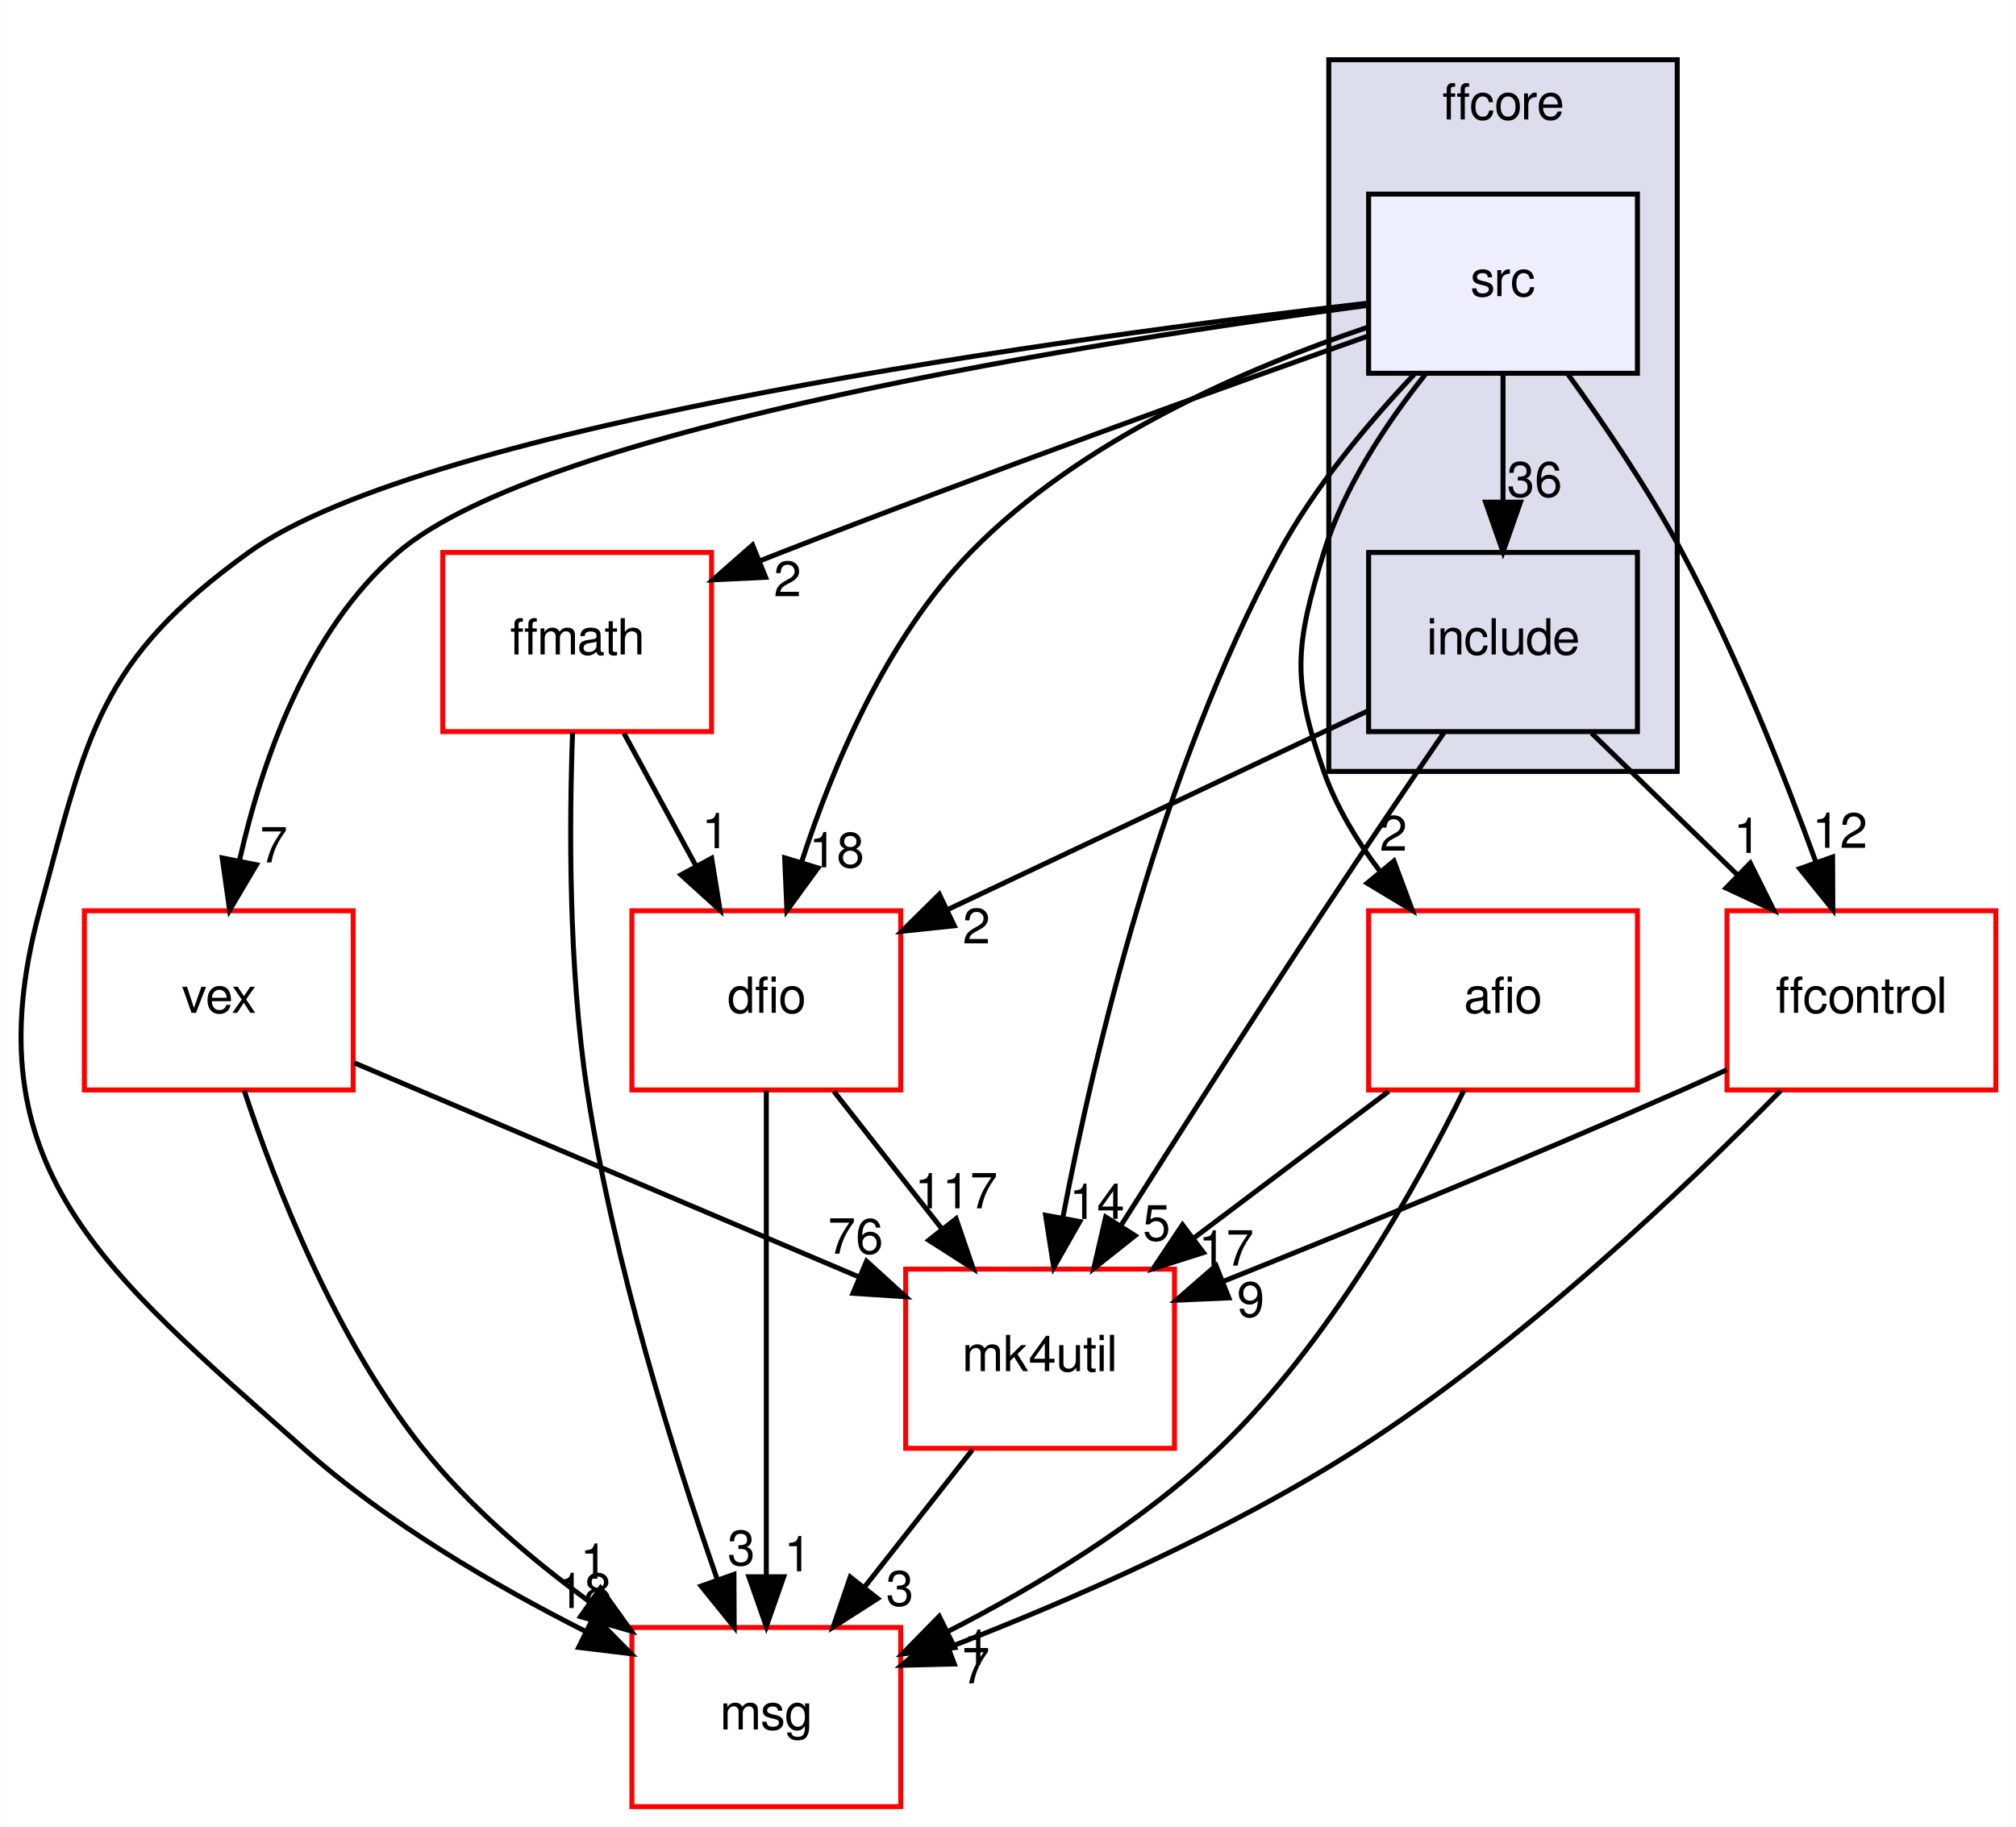
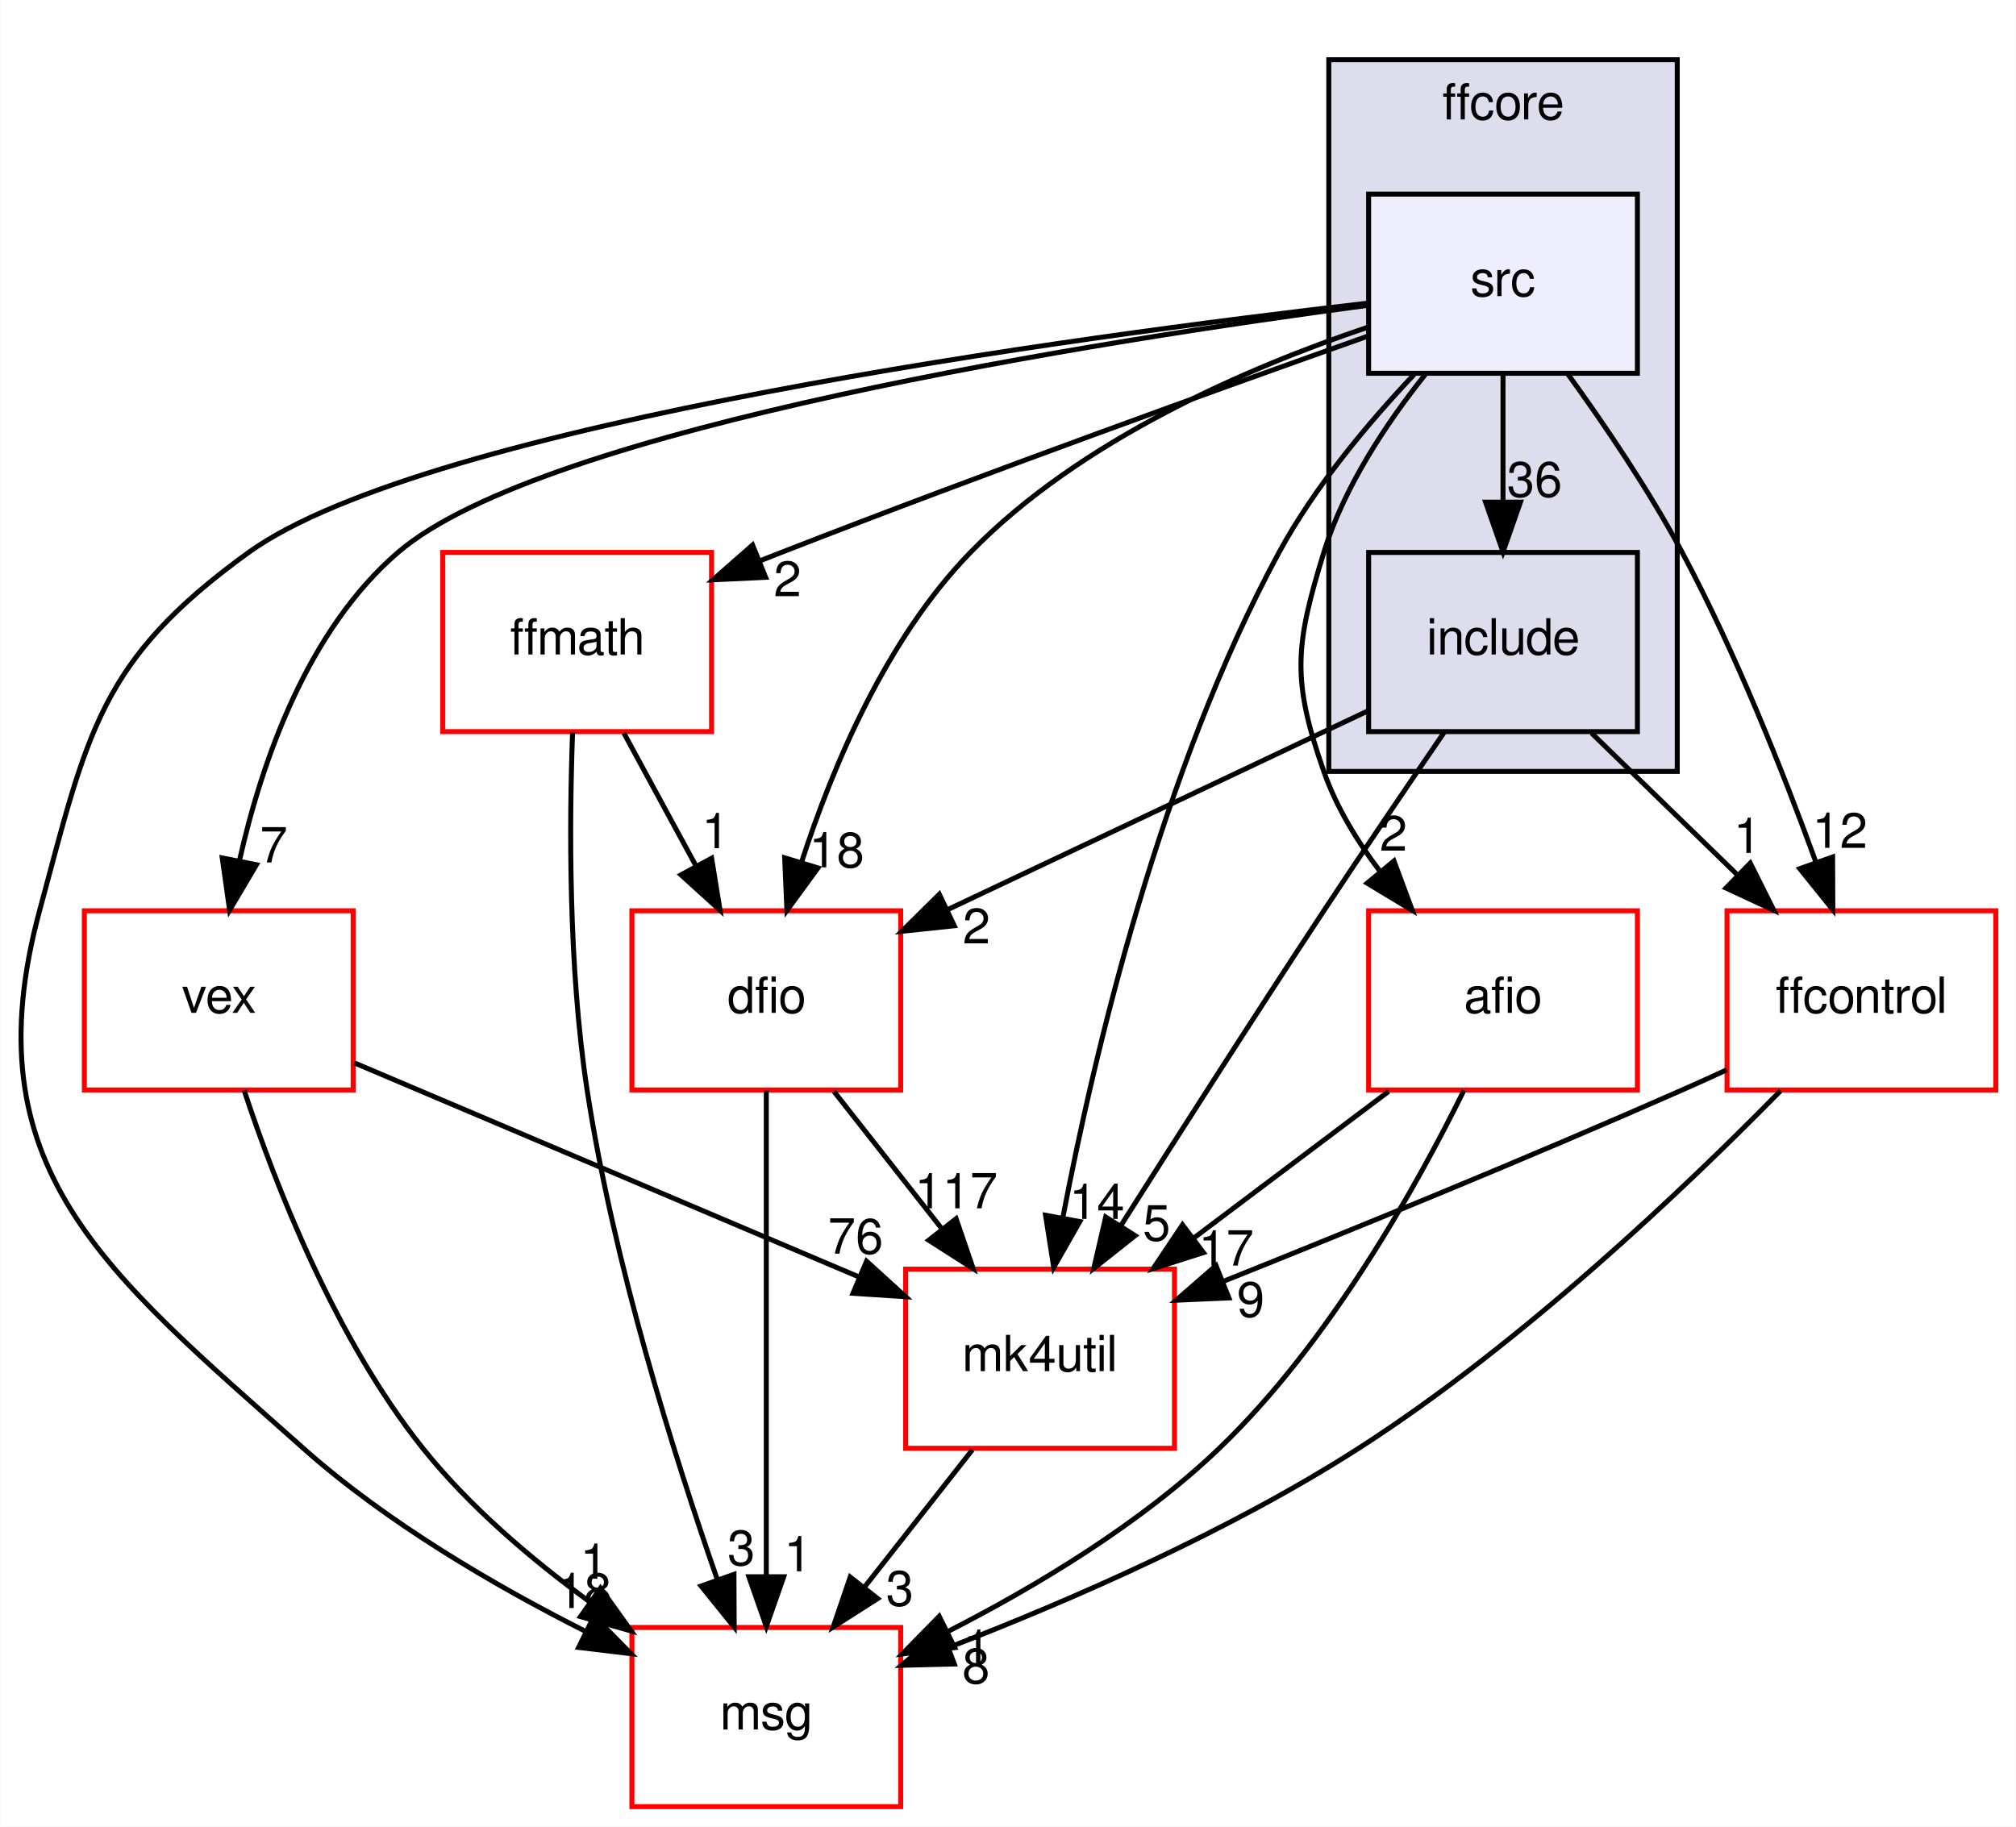
<svg xmlns="http://www.w3.org/2000/svg" xmlns:xlink="http://www.w3.org/1999/xlink" width="405pt" height="367pt" viewBox="0.00 0.00 404.89 367.00">
  <g id="graph0" class="graph" transform="scale(1 1) rotate(0) translate(4 363)">
    <polygon fill="white" stroke="transparent" points="-4,4 -4,-363 400.89,-363 400.89,4 -4,4" />
    <g id="clust1" class="cluster">
      <g id="a_clust1">
        <a xlink:href="dir_0908837483934fe24781ea7898fec311.html" target="_top" xlink:title="ffcore">
          <polygon fill="#ddddee" stroke="black" points="262.89,-208 262.89,-351 332.89,-351 332.89,-208 262.89,-208" />
          <text text-anchor="middle" x="297.89" y="-339" font-family="FreeSans" font-size="10.00">ffcore</text>
        </a>
      </g>
    </g>
    <g id="node1" class="node">
      <g id="a_node1">
        <a xlink:href="dir_4e5eb980a71e397b231e9099679fb09d.html" target="_top" xlink:title="include">
          <polygon fill="none" stroke="black" points="324.89,-252 270.89,-252 270.89,-216 324.89,-216 324.89,-252" />
          <text text-anchor="middle" x="297.89" y="-231.5" font-family="FreeSans" font-size="10.00">include</text>
        </a>
      </g>
    </g>
    <g id="node7" class="node">
      <g id="a_node7">
        <a xlink:href="dir_cb2d4e92f47691559fc9d122a5e37fac.html" target="_top" xlink:title="mk4util">
          <polygon fill="white" stroke="red" points="231.89,-108 177.89,-108 177.89,-72 231.89,-72 231.89,-108" />
          <text text-anchor="middle" x="204.89" y="-87.5" font-family="FreeSans" font-size="10.00">mk4util</text>
        </a>
      </g>
    </g>
    <g id="edge16" class="edge">
      <path fill="none" stroke="black" d="M286.09,-215.89C279.01,-205.55 269.85,-192.07 261.89,-180 247.95,-158.87 232.48,-134.67 221.18,-116.84" />
      <polygon fill="black" stroke="black" points="223.98,-114.73 215.68,-108.15 218.07,-118.47 223.98,-114.73" />
      <g id="a_edge16-headlabel">
        <a xlink:href="dir_000070_000014.html" target="_top" xlink:title="5">
          <text text-anchor="middle" x="228.3" y="-113.75" font-family="FreeSans" font-size="10.00">5</text>
        </a>
      </g>
    </g>
    <g id="node8" class="node">
      <g id="a_node8">
        <a xlink:href="dir_db8d68003073a61b7114dbc4f792cfed.html" target="_top" xlink:title="dfio">
          <polygon fill="white" stroke="red" points="176.89,-180 122.89,-180 122.89,-144 176.89,-144 176.89,-180" />
          <text text-anchor="middle" x="149.89" y="-159.5" font-family="FreeSans" font-size="10.00">dfio</text>
        </a>
      </g>
    </g>
    <g id="edge17" class="edge">
      <path fill="none" stroke="black" d="M270.74,-220.16C247.03,-208.95 212.42,-192.58 186.31,-180.23" />
      <polygon fill="black" stroke="black" points="187.65,-176.99 177.11,-175.88 184.65,-183.32 187.65,-176.99" />
      <g id="a_edge17-headlabel">
        <a xlink:href="dir_000070_000024.html" target="_top" xlink:title="2">
          <text text-anchor="middle" x="192.11" y="-173.46" font-family="FreeSans" font-size="10.00">2</text>
        </a>
      </g>
    </g>
    <g id="node9" class="node">
      <g id="a_node9">
        <a xlink:href="dir_f79eaa419c9665ed0522066c5c6851c4.html" target="_top" xlink:title="ffcontrol">
          <polygon fill="white" stroke="red" points="396.89,-180 342.89,-180 342.89,-144 396.89,-144 396.89,-180" />
          <text text-anchor="middle" x="369.89" y="-159.5" font-family="FreeSans" font-size="10.00">ffcontrol</text>
        </a>
      </g>
    </g>
    <g id="edge18" class="edge">
      <path fill="none" stroke="black" d="M315.68,-215.7C324.49,-207.14 335.27,-196.66 344.89,-187.3" />
      <polygon fill="black" stroke="black" points="347.56,-189.58 352.29,-180.1 342.68,-184.57 347.56,-189.58" />
      <g id="a_edge18-headlabel">
        <a xlink:href="dir_000070_000054.html" target="_top" xlink:title="1">
          <text text-anchor="middle" x="346.97" y="-191.63" font-family="FreeSans" font-size="10.00">1</text>
        </a>
      </g>
    </g>
    <g id="node2" class="node">
      <g id="a_node2">
        <a xlink:href="dir_653940da78d5cd2d06d03ea837d595e5.html" target="_top" xlink:title="src">
          <polygon fill="#eeeeff" stroke="black" points="324.89,-324 270.89,-324 270.89,-288 324.89,-288 324.89,-324" />
          <text text-anchor="middle" x="297.89" y="-303.5" font-family="FreeSans" font-size="10.00">src</text>
        </a>
      </g>
    </g>
    <g id="edge1" class="edge">
      <path fill="none" stroke="black" d="M297.89,-287.7C297.89,-279.98 297.89,-270.71 297.89,-262.11" />
      <polygon fill="black" stroke="black" points="301.39,-262.1 297.89,-252.1 294.39,-262.1 301.39,-262.1" />
      <g id="a_edge1-headlabel">
        <a xlink:href="dir_000048_000070.html" target="_top" xlink:title="36">
          <text text-anchor="middle" x="304.23" y="-263.2" font-family="FreeSans" font-size="10.00">36</text>
        </a>
      </g>
    </g>
    <g id="node3" class="node">
      <g id="a_node3">
        <a xlink:href="dir_637a76a7abf5a01e5c2aa724f3c1e96e.html" target="_top" xlink:title="afio">
          <polygon fill="white" stroke="red" points="324.89,-180 270.89,-180 270.89,-144 324.89,-144 324.89,-180" />
          <text text-anchor="middle" x="297.89" y="-159.5" font-family="FreeSans" font-size="10.00">afio</text>
        </a>
      </g>
    </g>
    <g id="edge2" class="edge">
      <path fill="none" stroke="black" d="M282.28,-287.77C274.51,-278.03 265.94,-265.18 261.89,-252 256.14,-233.31 255.41,-226.45 261.89,-208 264.39,-200.86 268.56,-194.01 273.19,-187.91" />
      <polygon fill="black" stroke="black" points="275.98,-190.01 279.67,-180.08 270.59,-185.55 275.98,-190.01" />
      <g id="a_edge2-headlabel">
        <a xlink:href="dir_000048_000022.html" target="_top" xlink:title="2">
          <text text-anchor="middle" x="275.88" y="-192.09" font-family="FreeSans" font-size="10.00">2</text>
        </a>
      </g>
    </g>
    <g id="node4" class="node">
      <g id="a_node4">
        <a xlink:href="dir_64078e4dd55db1ba2b4e557207803e4b.html" target="_top" xlink:title="vex">
          <polygon fill="white" stroke="red" points="66.89,-180 12.89,-180 12.89,-144 66.89,-144 66.89,-180" />
          <text text-anchor="middle" x="39.89" y="-159.5" font-family="FreeSans" font-size="10.00">vex</text>
        </a>
      </g>
    </g>
    <g id="edge3" class="edge">
      <path fill="none" stroke="black" d="M270.66,-301.64C218.07,-294.67 105.1,-277.13 75.89,-252 57.68,-236.34 48.56,-210.11 44.07,-190.17" />
      <polygon fill="black" stroke="black" points="47.46,-189.25 42.07,-180.13 40.59,-190.62 47.46,-189.25" />
      <g id="a_edge3-headlabel">
        <a xlink:href="dir_000048_000044.html" target="_top" xlink:title="7">
          <text text-anchor="middle" x="50.94" y="-189.72" font-family="FreeSans" font-size="10.00">7</text>
        </a>
      </g>
    </g>
    <g id="node5" class="node">
      <g id="a_node5">
        <a xlink:href="dir_758df28fbdbb54fb46d6d3d6484a4984.html" target="_top" xlink:title="msg">
          <polygon fill="white" stroke="red" points="176.89,-36 122.89,-36 122.89,0 176.89,0 176.89,-36" />
          <text text-anchor="middle" x="149.89" y="-15.5" font-family="FreeSans" font-size="10.00">msg</text>
        </a>
      </g>
    </g>
    <g id="edge4" class="edge">
      <path fill="none" stroke="black" d="M270.47,-302.06C212.9,-295.44 81.78,-277.9 45.89,-252 15.84,-230.32 13.55,-215.76 3.89,-180 -10.07,-128.38 16.94,-107.54 56.89,-72 73.67,-57.06 95.35,-44.41 113.56,-35.22" />
      <polygon fill="black" stroke="black" points="115.27,-38.28 122.71,-30.73 112.19,-31.99 115.27,-38.28" />
      <g id="a_edge4-headlabel">
        <a xlink:href="dir_000048_000144.html" target="_top" xlink:title="18">
          <text text-anchor="middle" x="113.29" y="-39.91" font-family="FreeSans" font-size="10.00">18</text>
        </a>
      </g>
    </g>
    <g id="node6" class="node">
      <g id="a_node6">
        <a xlink:href="dir_85c02f264b7a99962a0503cb6605bebc.html" target="_top" xlink:title="ffmath">
          <polygon fill="white" stroke="red" points="138.89,-252 84.89,-252 84.89,-216 138.89,-216 138.89,-252" />
          <text text-anchor="middle" x="111.89" y="-231.5" font-family="FreeSans" font-size="10.00">ffmath</text>
        </a>
      </g>
    </g>
    <g id="edge5" class="edge">
      <path fill="none" stroke="black" d="M270.77,-295.48C241.54,-285.12 193.72,-267.92 152.89,-252 151.5,-251.46 150.08,-250.9 148.65,-250.33" />
      <polygon fill="black" stroke="black" points="149.75,-247 139.17,-246.5 147.13,-253.49 149.75,-247" />
      <g id="a_edge5-headlabel">
        <a xlink:href="dir_000048_000037.html" target="_top" xlink:title="2">
          <text text-anchor="middle" x="154.15" y="-243.22" font-family="FreeSans" font-size="10.00">2</text>
        </a>
      </g>
    </g>
    <g id="edge6" class="edge">
      <path fill="none" stroke="black" d="M280.02,-287.75C270.8,-278 260.02,-265.16 252.89,-252 229.18,-208.27 215.75,-151.35 209.44,-118.23" />
      <polygon fill="black" stroke="black" points="212.87,-117.56 207.63,-108.35 205.99,-118.82 212.87,-117.56" />
      <g id="a_edge6-headlabel">
        <a xlink:href="dir_000048_000014.html" target="_top" xlink:title="14">
          <text text-anchor="middle" x="216.31" y="-118.09" font-family="FreeSans" font-size="10.00">14</text>
        </a>
      </g>
    </g>
    <g id="edge7" class="edge">
      <path fill="none" stroke="black" d="M270.6,-297.21C246.9,-289.23 213,-274.74 190.89,-252 174,-234.63 163.21,-209.04 156.97,-189.76" />
      <polygon fill="black" stroke="black" points="160.27,-188.61 154.03,-180.06 153.58,-190.64 160.27,-188.61" />
      <g id="a_edge7-headlabel">
        <a xlink:href="dir_000048_000024.html" target="_top" xlink:title="18">
          <text text-anchor="middle" x="164.03" y="-188.73" font-family="FreeSans" font-size="10.00">18</text>
        </a>
      </g>
    </g>
    <g id="edge8" class="edge">
      <path fill="none" stroke="black" d="M310.86,-287.92C318.18,-277.81 327.18,-264.56 333.89,-252 344.64,-231.87 354.18,-207.82 360.74,-189.8" />
      <polygon fill="black" stroke="black" points="364.1,-190.81 364.15,-180.21 357.5,-188.46 364.1,-190.81" />
      <g id="a_edge8-headlabel">
        <a xlink:href="dir_000048_000054.html" target="_top" xlink:title="12">
          <text text-anchor="middle" x="365.56" y="-192.65" font-family="FreeSans" font-size="10.00">12</text>
        </a>
      </g>
    </g>
    <g id="edge20" class="edge">
      <path fill="none" stroke="black" d="M290.03,-143.9C280.52,-124.62 263.01,-93.2 240.89,-72 225.04,-56.81 204.04,-44.21 186.21,-35.11" />
      <polygon fill="black" stroke="black" points="187.73,-31.96 177.21,-30.68 184.63,-38.24 187.73,-31.96" />
      <g id="a_edge20-headlabel">
        <a xlink:href="dir_000022_000144.html" target="_top" xlink:title="1">
          <text text-anchor="middle" x="192.21" y="-28.5" font-family="FreeSans" font-size="10.00">1</text>
        </a>
      </g>
    </g>
    <g id="edge19" class="edge">
      <path fill="none" stroke="black" d="M274.9,-143.7C263.07,-134.8 248.49,-123.82 235.71,-114.2" />
      <polygon fill="black" stroke="black" points="237.71,-111.32 227.61,-108.1 233.5,-116.91 237.71,-111.32" />
      <g id="a_edge19-headlabel">
        <a xlink:href="dir_000022_000014.html" target="_top" xlink:title="17">
          <text text-anchor="middle" x="242.28" y="-108.71" font-family="FreeSans" font-size="10.00">17</text>
        </a>
      </g>
    </g>
    <g id="edge9" class="edge">
      <path fill="none" stroke="black" d="M44.99,-143.92C51.26,-124.94 63.27,-94.07 80.89,-72 90.21,-60.32 102.64,-49.74 114.38,-41.17" />
      <polygon fill="black" stroke="black" points="116.58,-43.91 122.75,-35.29 112.56,-38.18 116.58,-43.91" />
      <g id="a_edge9-headlabel">
        <a xlink:href="dir_000044_000144.html" target="_top" xlink:title="1">
          <text text-anchor="middle" x="115.27" y="-45.79" font-family="FreeSans" font-size="10.00">1</text>
        </a>
      </g>
    </g>
    <g id="edge10" class="edge">
      <path fill="none" stroke="black" d="M67.13,-149.44C94.8,-137.7 137.82,-119.45 168.41,-106.47" />
      <polygon fill="black" stroke="black" points="170.03,-109.59 177.87,-102.46 167.3,-103.14 170.03,-109.59" />
      <g id="a_edge10-headlabel">
        <a xlink:href="dir_000044_000014.html" target="_top" xlink:title="76">
          <text text-anchor="middle" x="167.83" y="-111.11" font-family="FreeSans" font-size="10.00">76</text>
        </a>
      </g>
    </g>
    <g id="edge14" class="edge">
      <path fill="none" stroke="black" d="M110.97,-215.82C110.31,-197.82 110.11,-168.75 113.89,-144 119.19,-109.27 131.34,-70.59 140.06,-45.59" />
      <polygon fill="black" stroke="black" points="143.39,-46.67 143.44,-36.08 136.79,-44.32 143.39,-46.67" />
      <g id="a_edge14-headlabel">
        <a xlink:href="dir_000037_000144.html" target="_top" xlink:title="3">
          <text text-anchor="middle" x="144.86" y="-48.51" font-family="FreeSans" font-size="10.00">3</text>
        </a>
      </g>
    </g>
    <g id="edge13" class="edge">
      <path fill="none" stroke="black" d="M121.28,-215.7C125.65,-207.64 130.94,-197.89 135.78,-188.98" />
      <polygon fill="black" stroke="black" points="138.91,-190.56 140.6,-180.1 132.75,-187.22 138.91,-190.56" />
      <g id="a_edge13-headlabel">
        <a xlink:href="dir_000037_000024.html" target="_top" xlink:title="1">
          <text text-anchor="middle" x="139.69" y="-192.58" font-family="FreeSans" font-size="10.00">1</text>
        </a>
      </g>
    </g>
    <g id="edge15" class="edge">
      <path fill="none" stroke="black" d="M191.29,-71.7C184.76,-63.39 176.82,-53.28 169.64,-44.14" />
      <polygon fill="black" stroke="black" points="172.26,-41.81 163.33,-36.1 166.75,-46.13 172.26,-41.81" />
      <g id="a_edge15-headlabel">
        <a xlink:href="dir_000014_000144.html" target="_top" xlink:title="3">
          <text text-anchor="middle" x="176.71" y="-40.38" font-family="FreeSans" font-size="10.00">3</text>
        </a>
      </g>
    </g>
    <g id="edge22" class="edge">
      <path fill="none" stroke="black" d="M149.89,-143.87C149.89,-119.67 149.89,-75.21 149.89,-46.39" />
      <polygon fill="black" stroke="black" points="153.39,-46.19 149.89,-36.19 146.39,-46.19 153.39,-46.19" />
      <g id="a_edge22-headlabel">
        <a xlink:href="dir_000024_000144.html" target="_top" xlink:title="1">
          <text text-anchor="middle" x="156.23" y="-47.28" font-family="FreeSans" font-size="10.00">1</text>
        </a>
      </g>
    </g>
    <g id="edge21" class="edge">
      <path fill="none" stroke="black" d="M163.48,-143.7C170.01,-135.39 177.95,-125.28 185.13,-116.14" />
      <polygon fill="black" stroke="black" points="188.02,-118.13 191.45,-108.1 182.52,-113.81 188.02,-118.13" />
      <g id="a_edge21-headlabel">
        <a xlink:href="dir_000024_000014.html" target="_top" xlink:title="117">
          <text text-anchor="middle" x="188.03" y="-120.21" font-family="FreeSans" font-size="10.00">117</text>
        </a>
      </g>
    </g>
    <g id="edge12" class="edge">
      <path fill="none" stroke="black" d="M353.66,-143.85C334.7,-124.53 301.73,-93.08 268.89,-72 242.96,-55.36 210.93,-41.42 186.63,-32.02" />
      <polygon fill="black" stroke="black" points="187.66,-28.66 177.06,-28.4 185.18,-35.21 187.66,-28.66" />
      <g id="a_edge12-headlabel">
-         <a xlink:href="dir_000054_000144.html" target="_top" xlink:title="7">
-           <text text-anchor="middle" x="192.02" y="-24.78" font-family="FreeSans" font-size="10.00">7</text>
+         <a xlink:href="dir_000054_000144.html" target="_top" xlink:title="8">
+           <text text-anchor="middle" x="192.02" y="-24.78" font-family="FreeSans" font-size="10.00">8</text>
        </a>
      </g>
    </g>
    <g id="edge11" class="edge">
      <path fill="none" stroke="black" d="M342.83,-148.04C339.82,-146.65 336.8,-145.28 333.89,-144 303.05,-130.39 267.6,-115.91 241.68,-105.53" />
      <polygon fill="black" stroke="black" points="242.82,-102.22 232.24,-101.76 240.23,-108.72 242.82,-102.22" />
      <g id="a_edge11-headlabel">
        <a xlink:href="dir_000054_000014.html" target="_top" xlink:title="9">
          <text text-anchor="middle" x="247.21" y="-98.42" font-family="FreeSans" font-size="10.00">9</text>
        </a>
      </g>
    </g>
  </g>
</svg>
